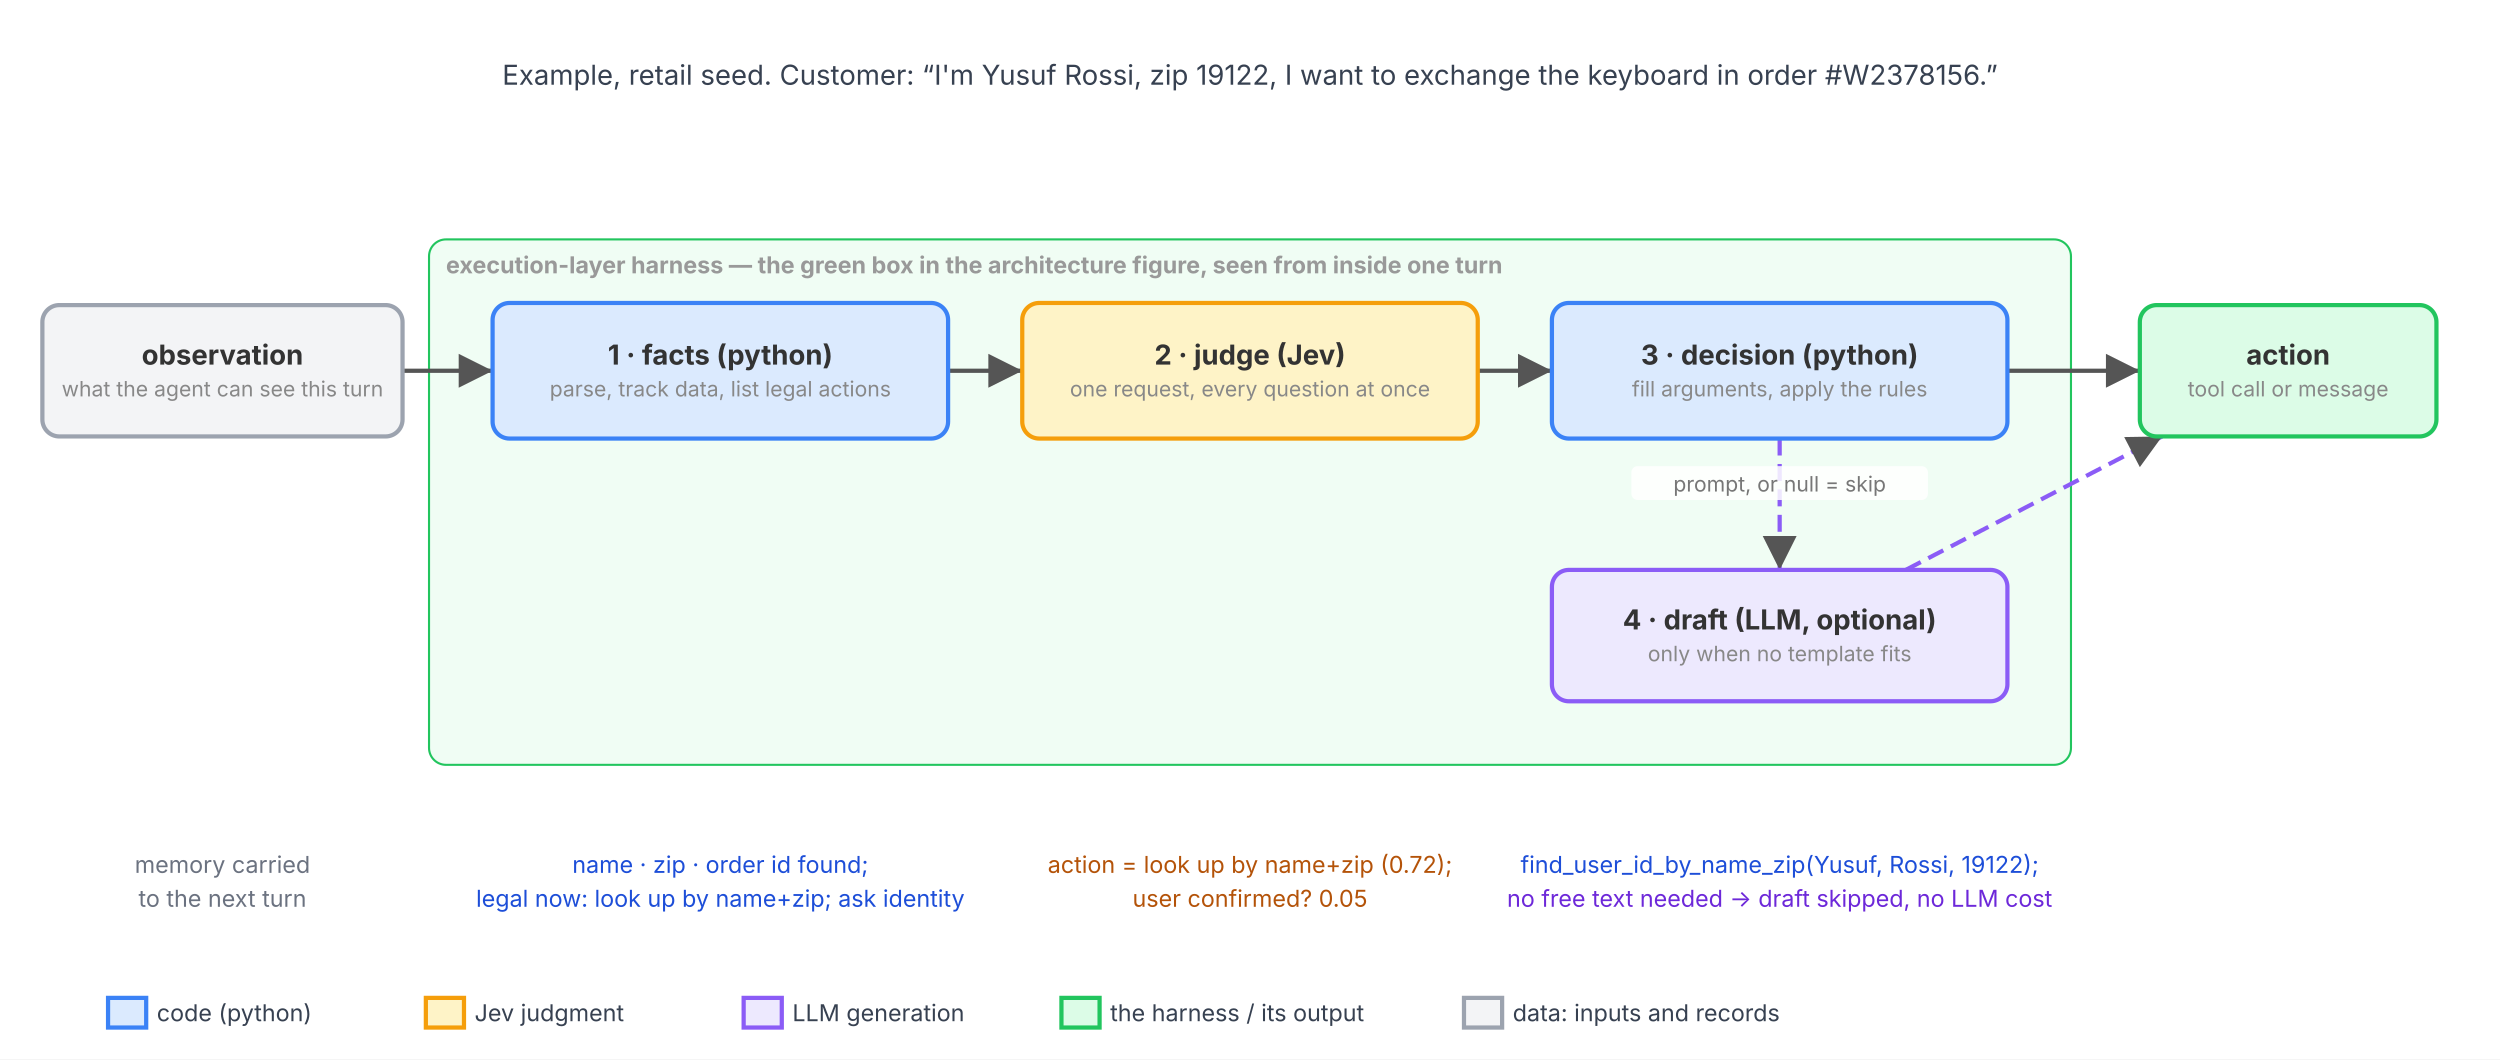
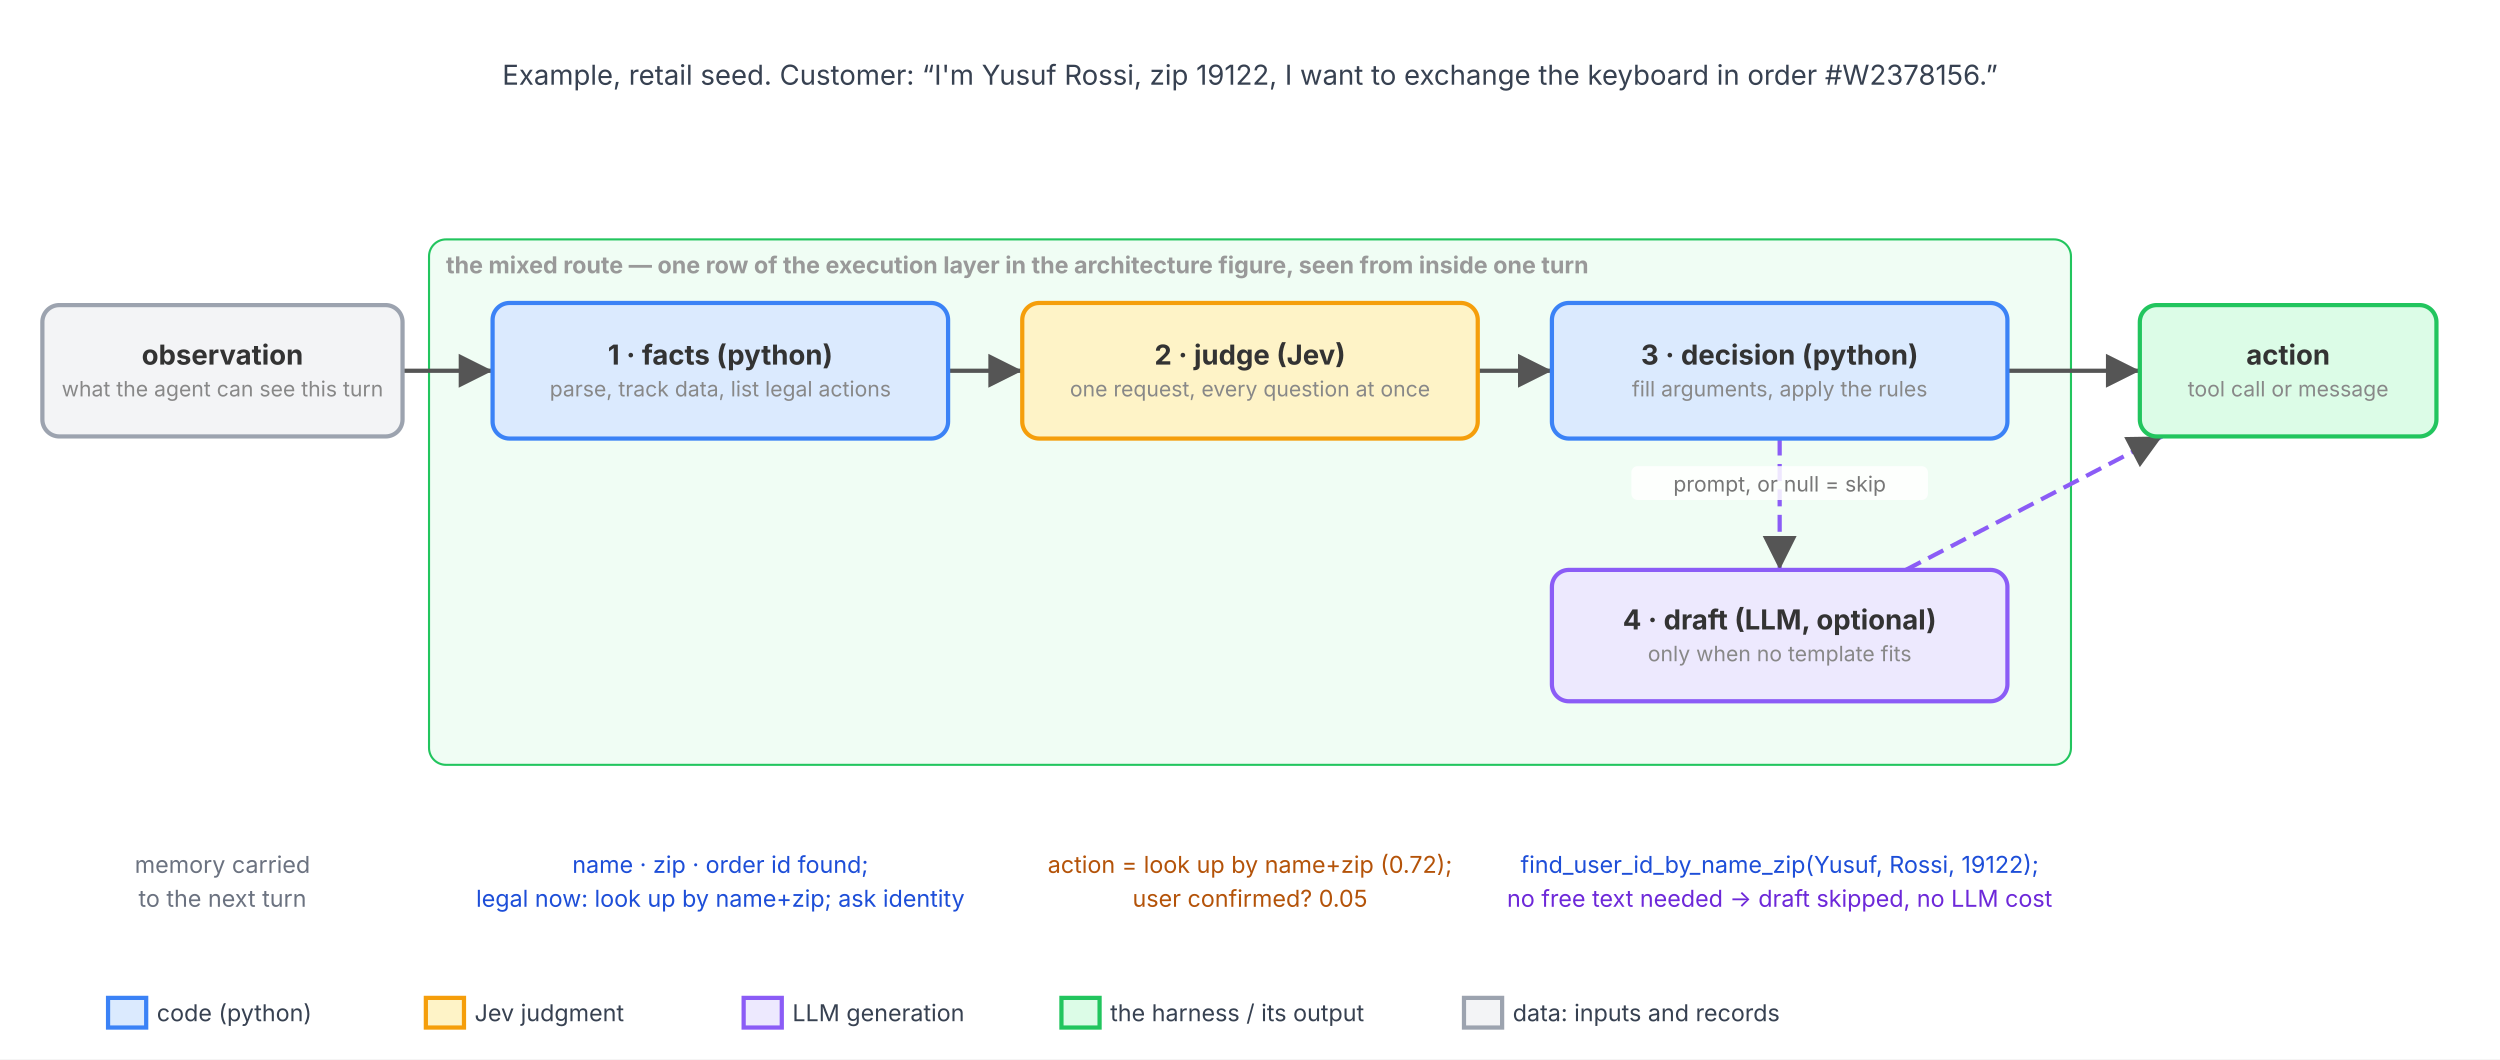
<svg xmlns="http://www.w3.org/2000/svg" font-family="Inter, Helvetica, Arial, sans-serif" height="500" viewBox="0 0 1180 500" width="1180">
  <rect fill="#FFFFFF" height="500" width="1180" />
  <defs>
    <marker id="arrow-default" markerHeight="10" markerUnits="strokeWidth" markerWidth="10" orient="auto" refX="8" refY="4">
      <polygon fill="#555555" points="0 0, 8 4, 0 8" />
    </marker>
    <marker id="arrow-c0" markerHeight="10" markerUnits="strokeWidth" markerWidth="10" orient="auto" refX="8" refY="4">
      <polygon fill="#2563EB" points="0 0, 8 4, 0 8" />
    </marker>
    <marker id="arrow-c1" markerHeight="10" markerUnits="strokeWidth" markerWidth="10" orient="auto" refX="8" refY="4">
      <polygon fill="#10B981" points="0 0, 8 4, 0 8" />
    </marker>
    <marker id="arrow-c2" markerHeight="10" markerUnits="strokeWidth" markerWidth="10" orient="auto" refX="8" refY="4">
      <polygon fill="#7C3AED" points="0 0, 8 4, 0 8" />
    </marker>
    <marker id="arrow-c3" markerHeight="10" markerUnits="strokeWidth" markerWidth="10" orient="auto" refX="8" refY="4">
      <polygon fill="#EA580C" points="0 0, 8 4, 0 8" />
    </marker>
    <marker id="arrow-c4" markerHeight="10" markerUnits="strokeWidth" markerWidth="10" orient="auto" refX="8" refY="4">
      <polygon fill="#C62828" points="0 0, 8 4, 0 8" />
    </marker>
    <marker id="arrow-c5" markerHeight="10" markerUnits="strokeWidth" markerWidth="10" orient="auto" refX="8" refY="4">
      <polygon fill="#0D47A1" points="0 0, 8 4, 0 8" />
    </marker>
    <marker id="arrow-c6" markerHeight="10" markerUnits="strokeWidth" markerWidth="10" orient="auto" refX="8" refY="4">
      <polygon fill="#1B5E20" points="0 0, 8 4, 0 8" />
    </marker>
    <marker id="arrow-c7" markerHeight="10" markerUnits="strokeWidth" markerWidth="10" orient="auto" refX="8" refY="4">
      <polygon fill="#4A148C" points="0 0, 8 4, 0 8" />
    </marker>
    <marker id="arrow-c8" markerHeight="10" markerUnits="strokeWidth" markerWidth="10" orient="auto" refX="8" refY="4">
      <polygon fill="#BF360C" points="0 0, 8 4, 0 8" />
    </marker>
    <marker id="arrow-c9" markerHeight="10" markerUnits="strokeWidth" markerWidth="10" orient="auto" refX="8" refY="4">
      <polygon fill="#37474F" points="0 0, 8 4, 0 8" />
    </marker>
  </defs>
  <rect fill="#F0FDF4" height="248.0" rx="8" stroke="#22C55E" stroke-width="1" width="775.0" x="202.5" y="113.0" />
-   <text fill="#999999" font-size="11" font-weight="bold" x="210.5" y="129.0">execution-layer harness — the green box in the architecture figure, seen from inside one turn</text>
+   <text fill="#999999" font-size="11" font-weight="bold" x="210.5" y="129.0">the mixed route — one row of the execution layer in the architecture figure, seen from inside one turn</text>
  <path d="M 190.0,175.0 L 232.5,175.0" fill="none" marker-end="url(#arrow-default)" stroke="#555555" stroke-width="2" />
  <path d="M 447.5,175.0 L 482.5,175.0" fill="none" marker-end="url(#arrow-default)" stroke="#555555" stroke-width="2" />
  <path d="M 697.5,175.0 L 732.5,175.0" fill="none" marker-end="url(#arrow-default)" stroke="#555555" stroke-width="2" />
  <path d="M 947.5,175.0 L 1010.0,175.0" fill="none" marker-end="url(#arrow-default)" stroke="#555555" stroke-width="2" />
  <path d="M 840.0,207.0 L 840.0,269.0" fill="none" marker-end="url(#arrow-default)" stroke="#8B5CF6" stroke-dasharray="8,4" stroke-width="2" />
  <rect fill="#FFFFFF" height="16" opacity="0.85" rx="3" width="140.0" x="770.0" y="220.0" />
  <text fill="#777777" font-size="10" text-anchor="middle" x="840.0" y="232.0">prompt, or null = skip</text>
  <path d="M 899.5,269.0 L 1020.5,206.0" fill="none" marker-end="url(#arrow-default)" stroke="#8B5CF6" stroke-dasharray="8,4" stroke-width="2" />
  <rect fill="#F3F4F6" height="62.0" rx="8" stroke="#9CA3AF" stroke-width="2" width="170.0" x="20.0" y="144.0" />
  <text fill="#333333" font-size="13" font-weight="bold" text-anchor="middle" x="105.0" y="172.1">observation</text>
  <text fill="#888888" font-size="10" text-anchor="middle" x="105.0" y="187.1">what the agent can see this turn</text>
  <rect fill="#DBEAFE" height="64.0" rx="8" stroke="#3B82F6" stroke-width="2" width="215.0" x="232.5" y="143.0" />
  <text fill="#333333" font-size="13" font-weight="bold" text-anchor="middle" x="340.0" y="172.1">1 · facts  (python)</text>
  <text fill="#888888" font-size="10" text-anchor="middle" x="340.0" y="187.1">parse, track data, list legal actions</text>
  <rect fill="#FEF3C7" height="64.0" rx="8" stroke="#F59E0B" stroke-width="2" width="215.0" x="482.5" y="143.0" />
  <text fill="#333333" font-size="13" font-weight="bold" text-anchor="middle" x="590.0" y="172.1">2 · judge  (Jev)</text>
  <text fill="#888888" font-size="10" text-anchor="middle" x="590.0" y="187.1">one request, every question at once</text>
  <rect fill="#DBEAFE" height="64.0" rx="8" stroke="#3B82F6" stroke-width="2" width="215.0" x="732.5" y="143.0" />
  <text fill="#333333" font-size="13" font-weight="bold" text-anchor="middle" x="840.0" y="172.1">3 · decision  (python)</text>
  <text fill="#888888" font-size="10" text-anchor="middle" x="840.0" y="187.1">fill arguments, apply the rules</text>
  <rect fill="#EDE9FE" height="62.0" rx="8" stroke="#8B5CF6" stroke-width="2" width="215.0" x="732.5" y="269.0" />
  <text fill="#333333" font-size="13" font-weight="bold" text-anchor="middle" x="840.0" y="297.1">4 · draft  (LLM, optional)</text>
  <text fill="#888888" font-size="10" text-anchor="middle" x="840.0" y="312.1">only when no template fits</text>
  <rect fill="#DCFCE7" height="62.0" rx="8" stroke="#22C55E" stroke-width="2" width="140.0" x="1010.0" y="144.0" />
  <text fill="#333333" font-size="13" font-weight="bold" text-anchor="middle" x="1080.0" y="172.1">action</text>
  <text fill="#888888" font-size="10" text-anchor="middle" x="1080.0" y="187.1">tool call or message</text>
  <rect fill="#DBEAFE" height="14.0" rx="0" stroke="#3B82F6" stroke-width="2" width="18.0" x="51.0" y="471.0" />
  <text fill="#333333" font-size="13" font-weight="bold" text-anchor="middle" x="60.0" y="482.6"> </text>
  <rect fill="#FEF3C7" height="14.0" rx="0" stroke="#F59E0B" stroke-width="2" width="18.0" x="201.0" y="471.0" />
  <text fill="#333333" font-size="13" font-weight="bold" text-anchor="middle" x="210.0" y="482.6"> </text>
  <rect fill="#EDE9FE" height="14.0" rx="0" stroke="#8B5CF6" stroke-width="2" width="18.0" x="351.0" y="471.0" />
  <text fill="#333333" font-size="13" font-weight="bold" text-anchor="middle" x="360.0" y="482.6"> </text>
  <rect fill="#DCFCE7" height="14.0" rx="0" stroke="#22C55E" stroke-width="2" width="18.0" x="501.0" y="471.0" />
  <text fill="#333333" font-size="13" font-weight="bold" text-anchor="middle" x="510.0" y="482.6"> </text>
  <rect fill="#F3F4F6" height="14.0" rx="0" stroke="#9CA3AF" stroke-width="2" width="18.0" x="691.0" y="471.0" />
  <text fill="#333333" font-size="13" font-weight="bold" text-anchor="middle" x="700.0" y="482.6"> </text>
  <text fill="#374151" font-size="13" text-anchor="middle" x="590.0" y="40.0">Example, retail seed. Customer: “I'm Yusuf Rossi, zip 19122, I want to exchange the keyboard in order #W2378156.”</text>
  <text fill="#1D4ED8" font-size="11" text-anchor="middle" x="340.0" y="412.0">name · zip · order id found;</text>
  <text fill="#1D4ED8" font-size="11" text-anchor="middle" x="340.0" y="428.0">legal now: look up by name+zip; ask identity</text>
  <text fill="#B45309" font-size="11" text-anchor="middle" x="590.0" y="412.0">action = look up by name+zip (0.72);</text>
  <text fill="#B45309" font-size="11" text-anchor="middle" x="590.0" y="428.0">user confirmed? 0.05</text>
  <text fill="#1D4ED8" font-size="11" text-anchor="middle" x="840.0" y="412.0">find_user_id_by_name_zip(Yusuf, Rossi, 19122);</text>
  <text fill="#6D28D9" font-size="11" text-anchor="middle" x="840.0" y="428.0">no free text needed → draft skipped, no LLM cost</text>
  <text fill="#6B7280" font-size="11" text-anchor="middle" x="105.0" y="412.0">memory carried</text>
  <text fill="#6B7280" font-size="11" text-anchor="middle" x="105.0" y="428.0">to the next turn</text>
  <text fill="#374151" font-size="11" text-anchor="start" x="74.0" y="482.0">code (python)</text>
  <text fill="#374151" font-size="11" text-anchor="start" x="224.0" y="482.0">Jev judgment</text>
  <text fill="#374151" font-size="11" text-anchor="start" x="374.0" y="482.0">LLM generation</text>
  <text fill="#374151" font-size="11" text-anchor="start" x="524.0" y="482.0">the harness / its output</text>
  <text fill="#374151" font-size="11" text-anchor="start" x="714.0" y="482.0">data: inputs and records</text>
</svg>
